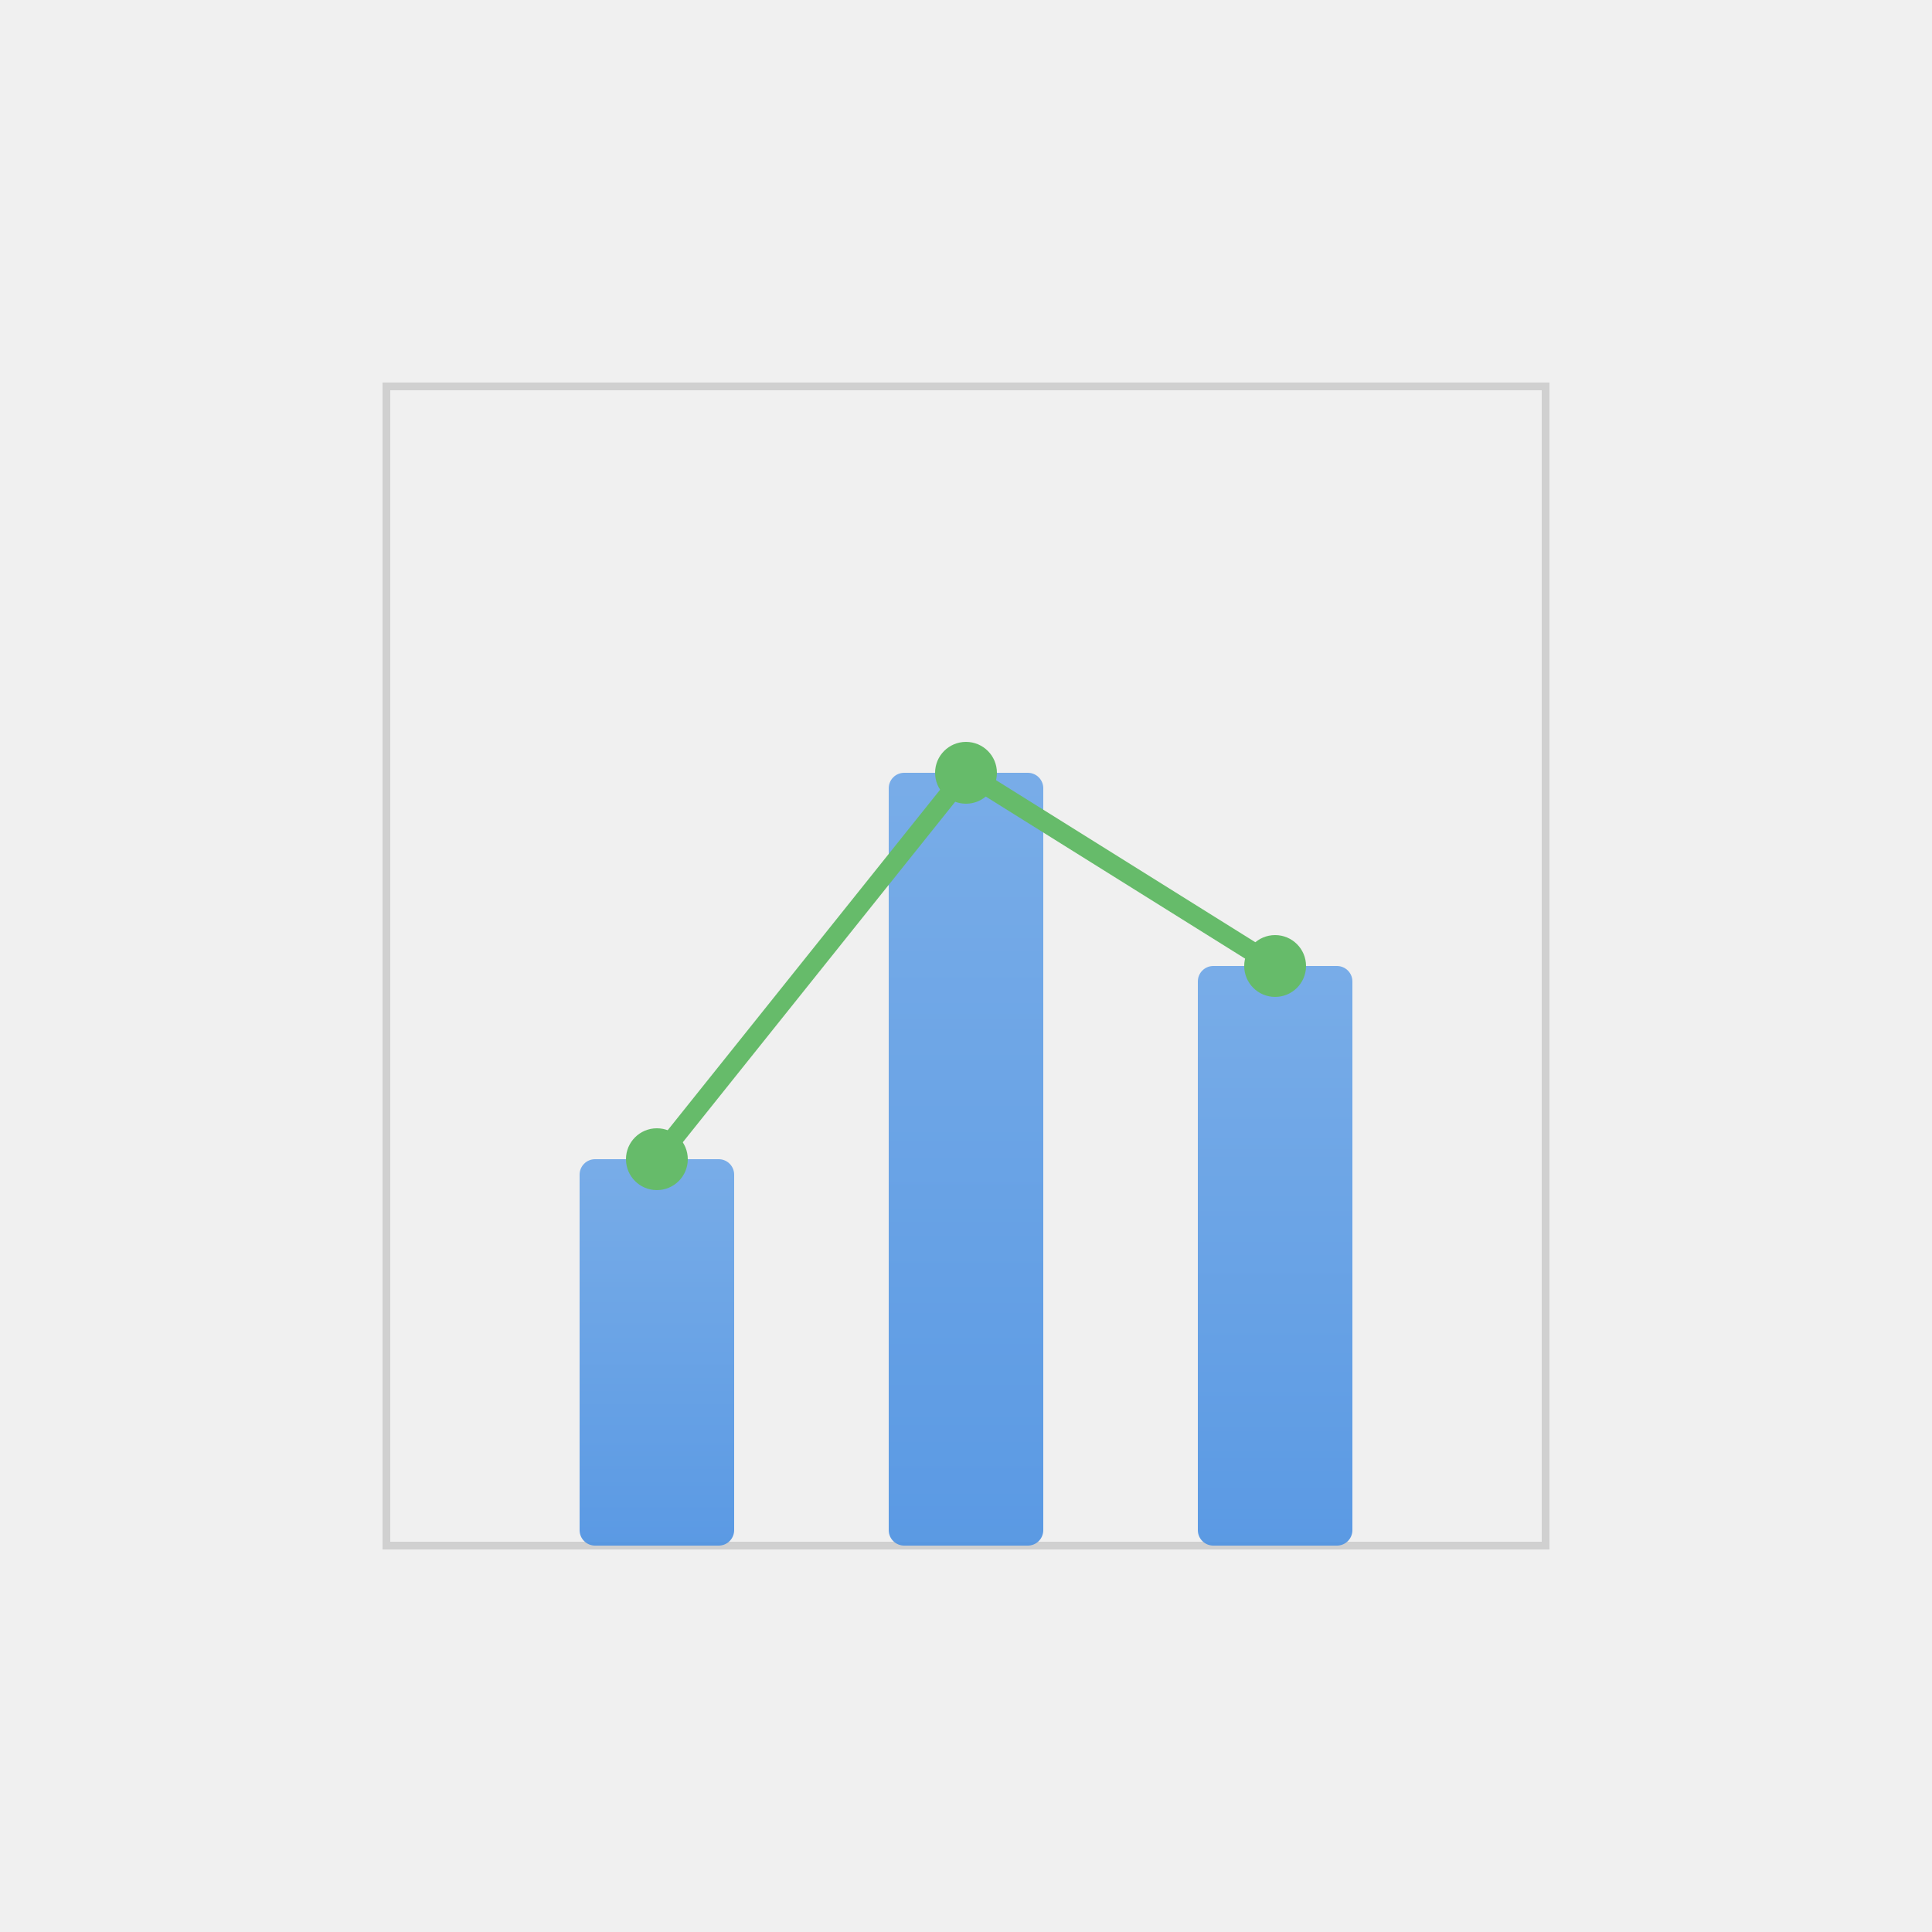
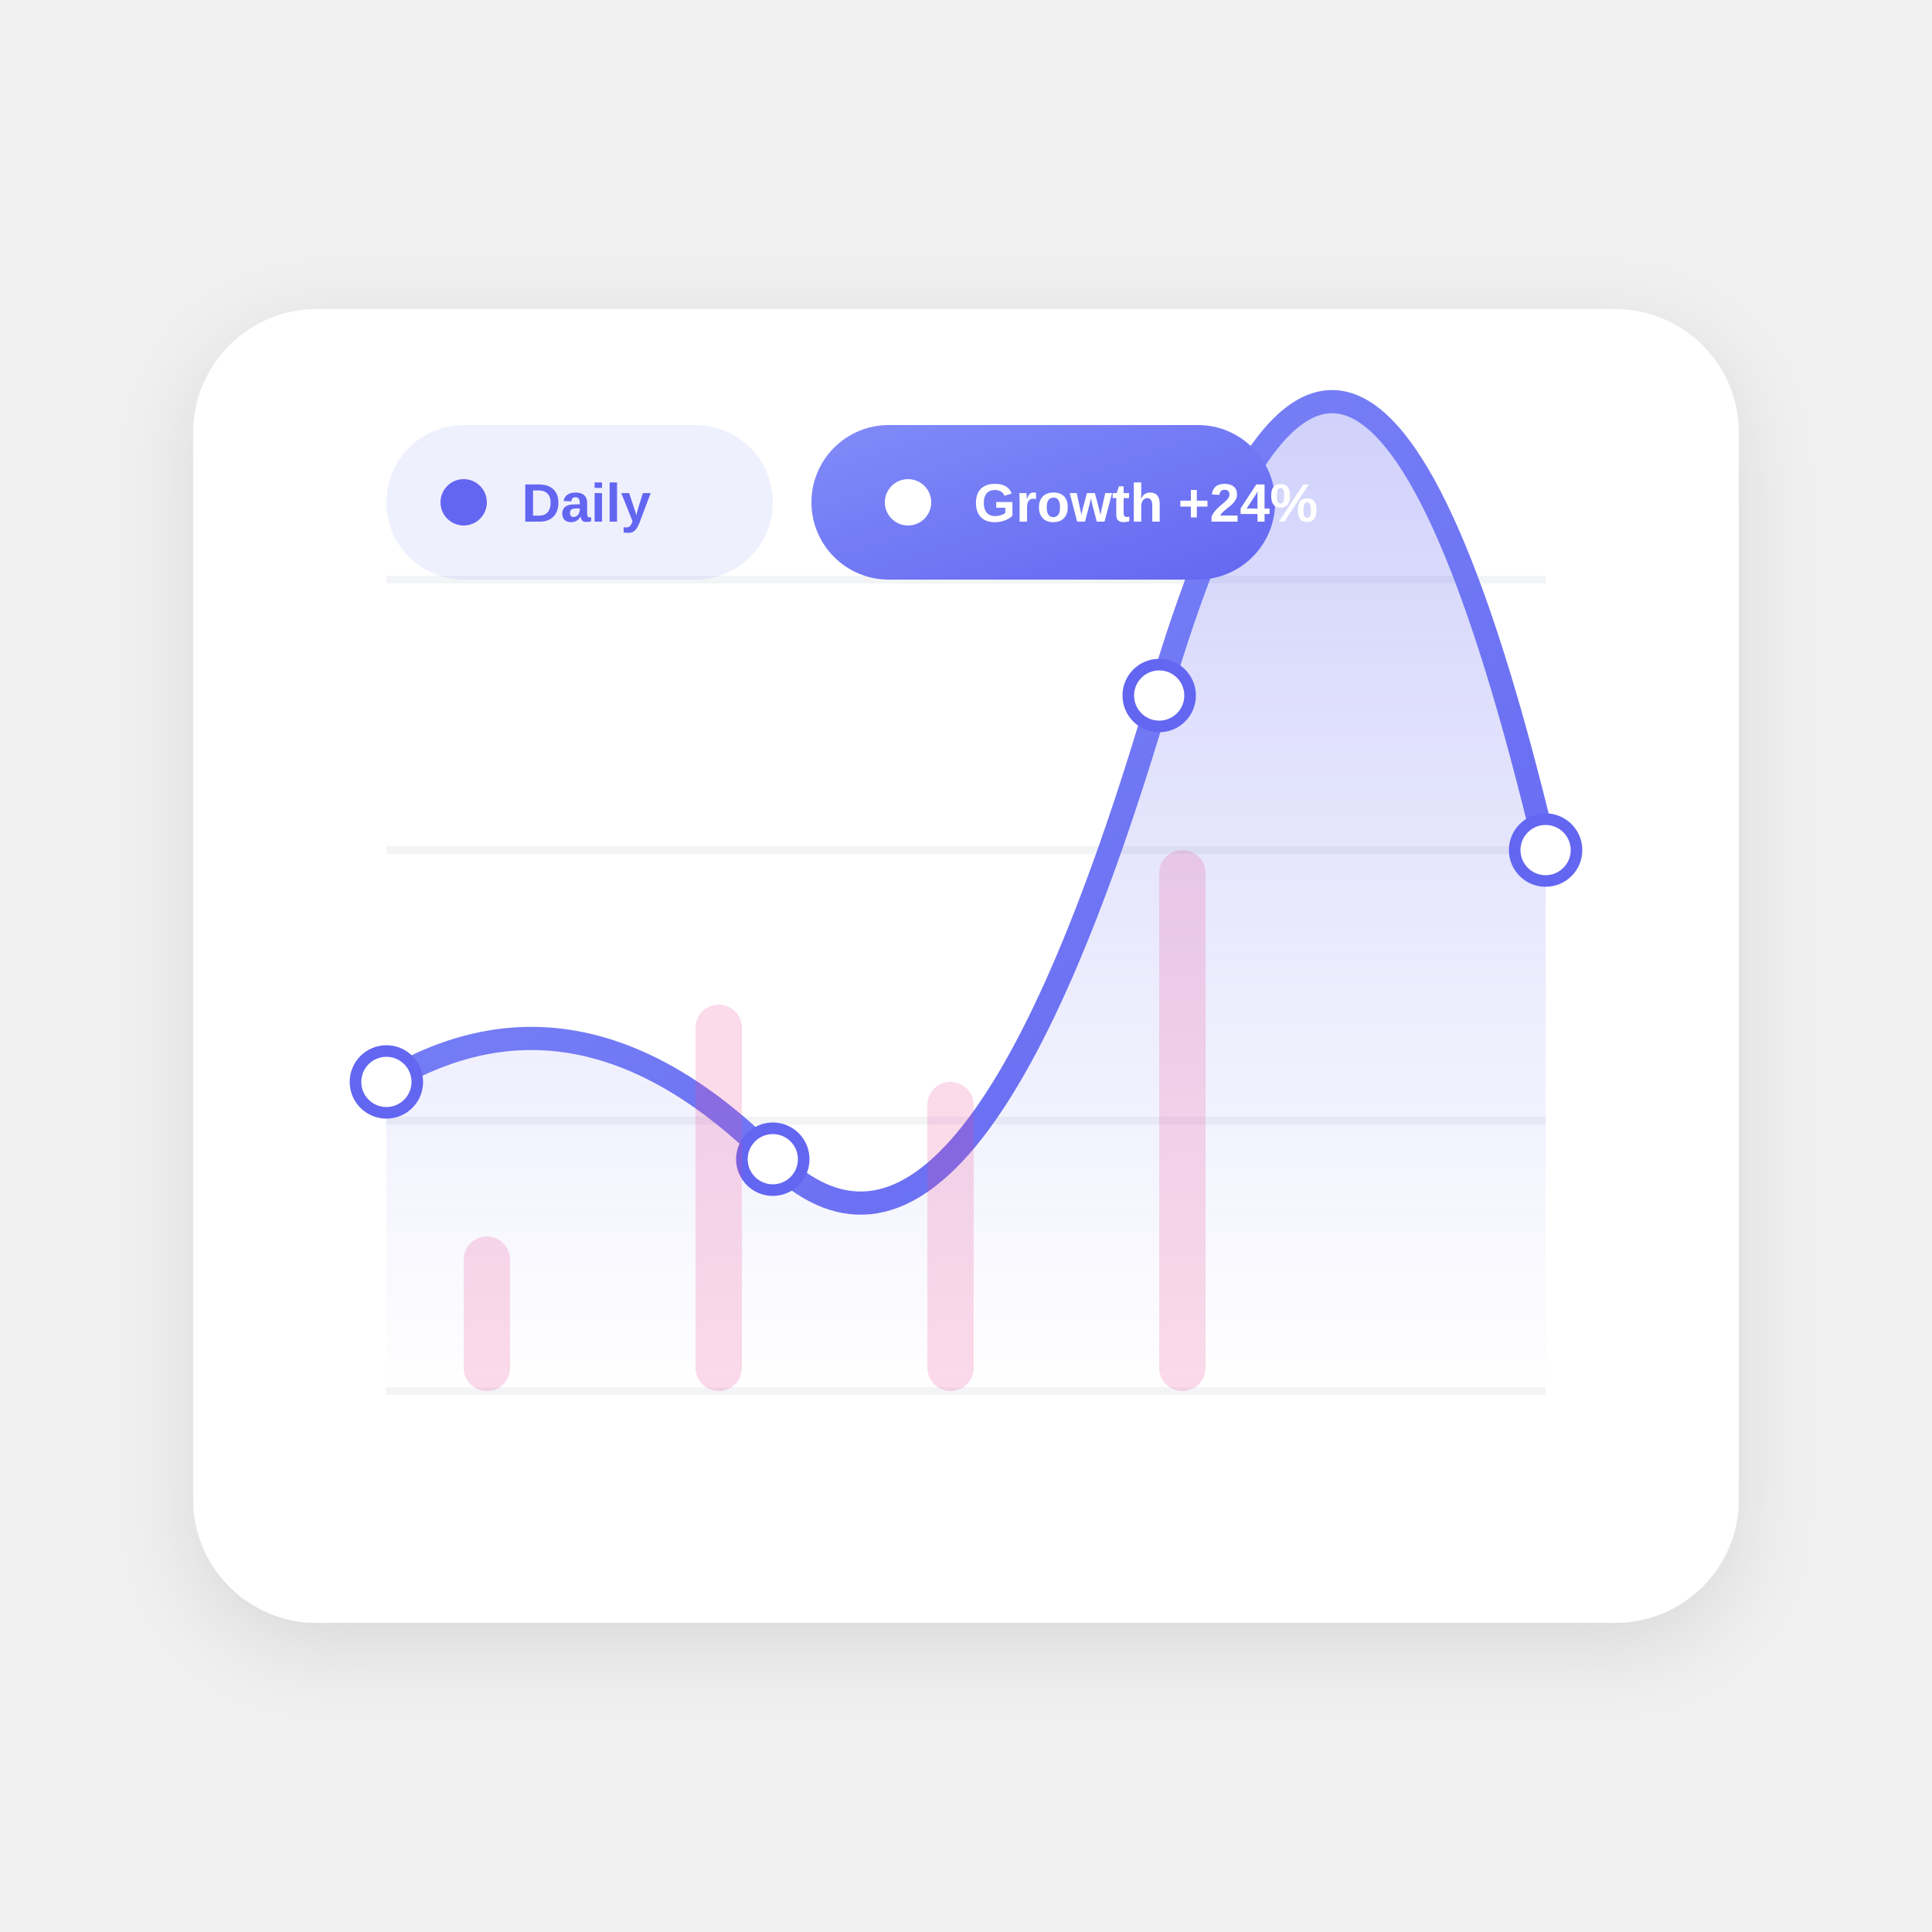
<svg xmlns="http://www.w3.org/2000/svg" width="500" height="500" viewBox="0 0 500 500" fill="none">
  <defs>
-     <linearGradient id="barGrad1" x1="0%" y1="100%" x2="0%" y2="0%">
-       <stop offset="0%" style="stop-color:#4A90E2;stop-opacity:0.9" />
-       <stop offset="100%" style="stop-color:#6BA5E7;stop-opacity:0.9" />
+     <linearGradient id="grad_blue" x1="0%" y1="0%" x2="100%" y2="100%">
+       <stop offset="0%" style="stop-color:#3B82F6" />
+       <stop offset="100%" style="stop-color:#1D4ED8" />
    </linearGradient>
+     <linearGradient id="grad_indigo" x1="0%" y1="0%" x2="100%" y2="100%">
+       <stop offset="0%" style="stop-color:#818CF8" />
+       <stop offset="100%" style="stop-color:#6366F1" />
+     </linearGradient>
+     <linearGradient id="chart_fill" x1="0%" y1="0%" x2="0%" y2="100%">
+       <stop offset="0%" style="stop-color:#6366F1;stop-opacity:0.3" />
+       <stop offset="100%" style="stop-color:#6366F1;stop-opacity:0.0" />
+     </linearGradient>
+     <filter id="shadow_soft" x="-20%" y="-20%" width="140%" height="140%">
+       <feDropShadow dx="0" dy="6" stdDeviation="10" flood-color="#000000" flood-opacity="0.1" />
+     </filter>
  </defs>
-   <rect width="500" height="500" fill="none" />
-   <rect x="100" y="100" width="300" height="300" fill="none" stroke="#858585" stroke-width="2" stroke-opacity="0.3" />
-   <rect x="150" y="300" width="40" height="100" rx="4" fill="url(#barGrad1)" />
-   <rect x="230" y="200" width="40" height="200" rx="4" fill="url(#barGrad1)" />
-   <rect x="310" y="250" width="40" height="150" rx="4" fill="url(#barGrad1)" />
-   <path d="M170 300 L250 200 L330 250" stroke="#66BB6A" stroke-width="5" stroke-linecap="round" stroke-linejoin="round" fill="none" />
-   <circle cx="170" cy="300" r="8" fill="#66BB6A" />
-   <circle cx="250" cy="200" r="8" fill="#66BB6A" />
-   <circle cx="330" cy="250" r="8" fill="#66BB6A" />
+   <rect x="50" y="80" width="400" height="340" rx="32" fill="#FFFFFF" filter="url(#shadow_soft)" />
+   <line x1="100" y1="150" x2="400" y2="150" stroke="#F3F4F6" stroke-width="2" />
+   <line x1="100" y1="220" x2="400" y2="220" stroke="#F3F4F6" stroke-width="2" />
+   <line x1="100" y1="290" x2="400" y2="290" stroke="#F3F4F6" stroke-width="2" />
+   <line x1="100" y1="360" x2="400" y2="360" stroke="#F3F4F6" stroke-width="2" />
+   <path d="M100 360 L100 280 Q150 250 200 300 T300 180 T400 220 L400 360 Z" fill="url(#chart_fill)" />
+   <path d="M100 280 Q150 250 200 300 T300 180 T400 220" stroke="url(#grad_indigo)" stroke-width="6" stroke-linecap="round" stroke-linejoin="round" />
+   <circle cx="100" cy="280" r="8" fill="#FFFFFF" stroke="#6366F1" stroke-width="3" />
+   <circle cx="200" cy="300" r="8" fill="#FFFFFF" stroke="#6366F1" stroke-width="3" />
+   <circle cx="300" cy="180" r="8" fill="#FFFFFF" stroke="#6366F1" stroke-width="3" />
+   <circle cx="400" cy="220" r="8" fill="#FFFFFF" stroke="#6366F1" stroke-width="3" />
+   <g transform="translate(100, 110)">
+     <rect x="0" y="0" width="100" height="40" rx="20" fill="#6366F1" fill-opacity="0.1" />
+     <circle cx="20" cy="20" r="6" fill="#6366F1" />
+     <text x="35" y="25" fill="#6366F1" font-family="Arial" font-size="14" font-weight="600">Daily</text>
+   </g>
+   <g transform="translate(210, 110)">
+     <rect x="0" y="0" width="120" height="40" rx="20" fill="url(#grad_indigo)" />
+     <circle cx="25" cy="20" r="6" fill="#FFFFFF" />
+     <text x="42" y="25" fill="#FFFFFF" font-family="Arial" font-size="14" font-weight="600">Growth +24%</text>
+   </g>
+   <rect x="120" y="320" width="12" height="40" rx="6" fill="#EC4899" fill-opacity="0.2" />
+   <rect x="180" y="260" width="12" height="100" rx="6" fill="#EC4899" fill-opacity="0.2" />
+   <rect x="240" y="280" width="12" height="80" rx="6" fill="#EC4899" fill-opacity="0.2" />
+   <rect x="300" y="220" width="12" height="140" rx="6" fill="#EC4899" fill-opacity="0.2" />
</svg>
